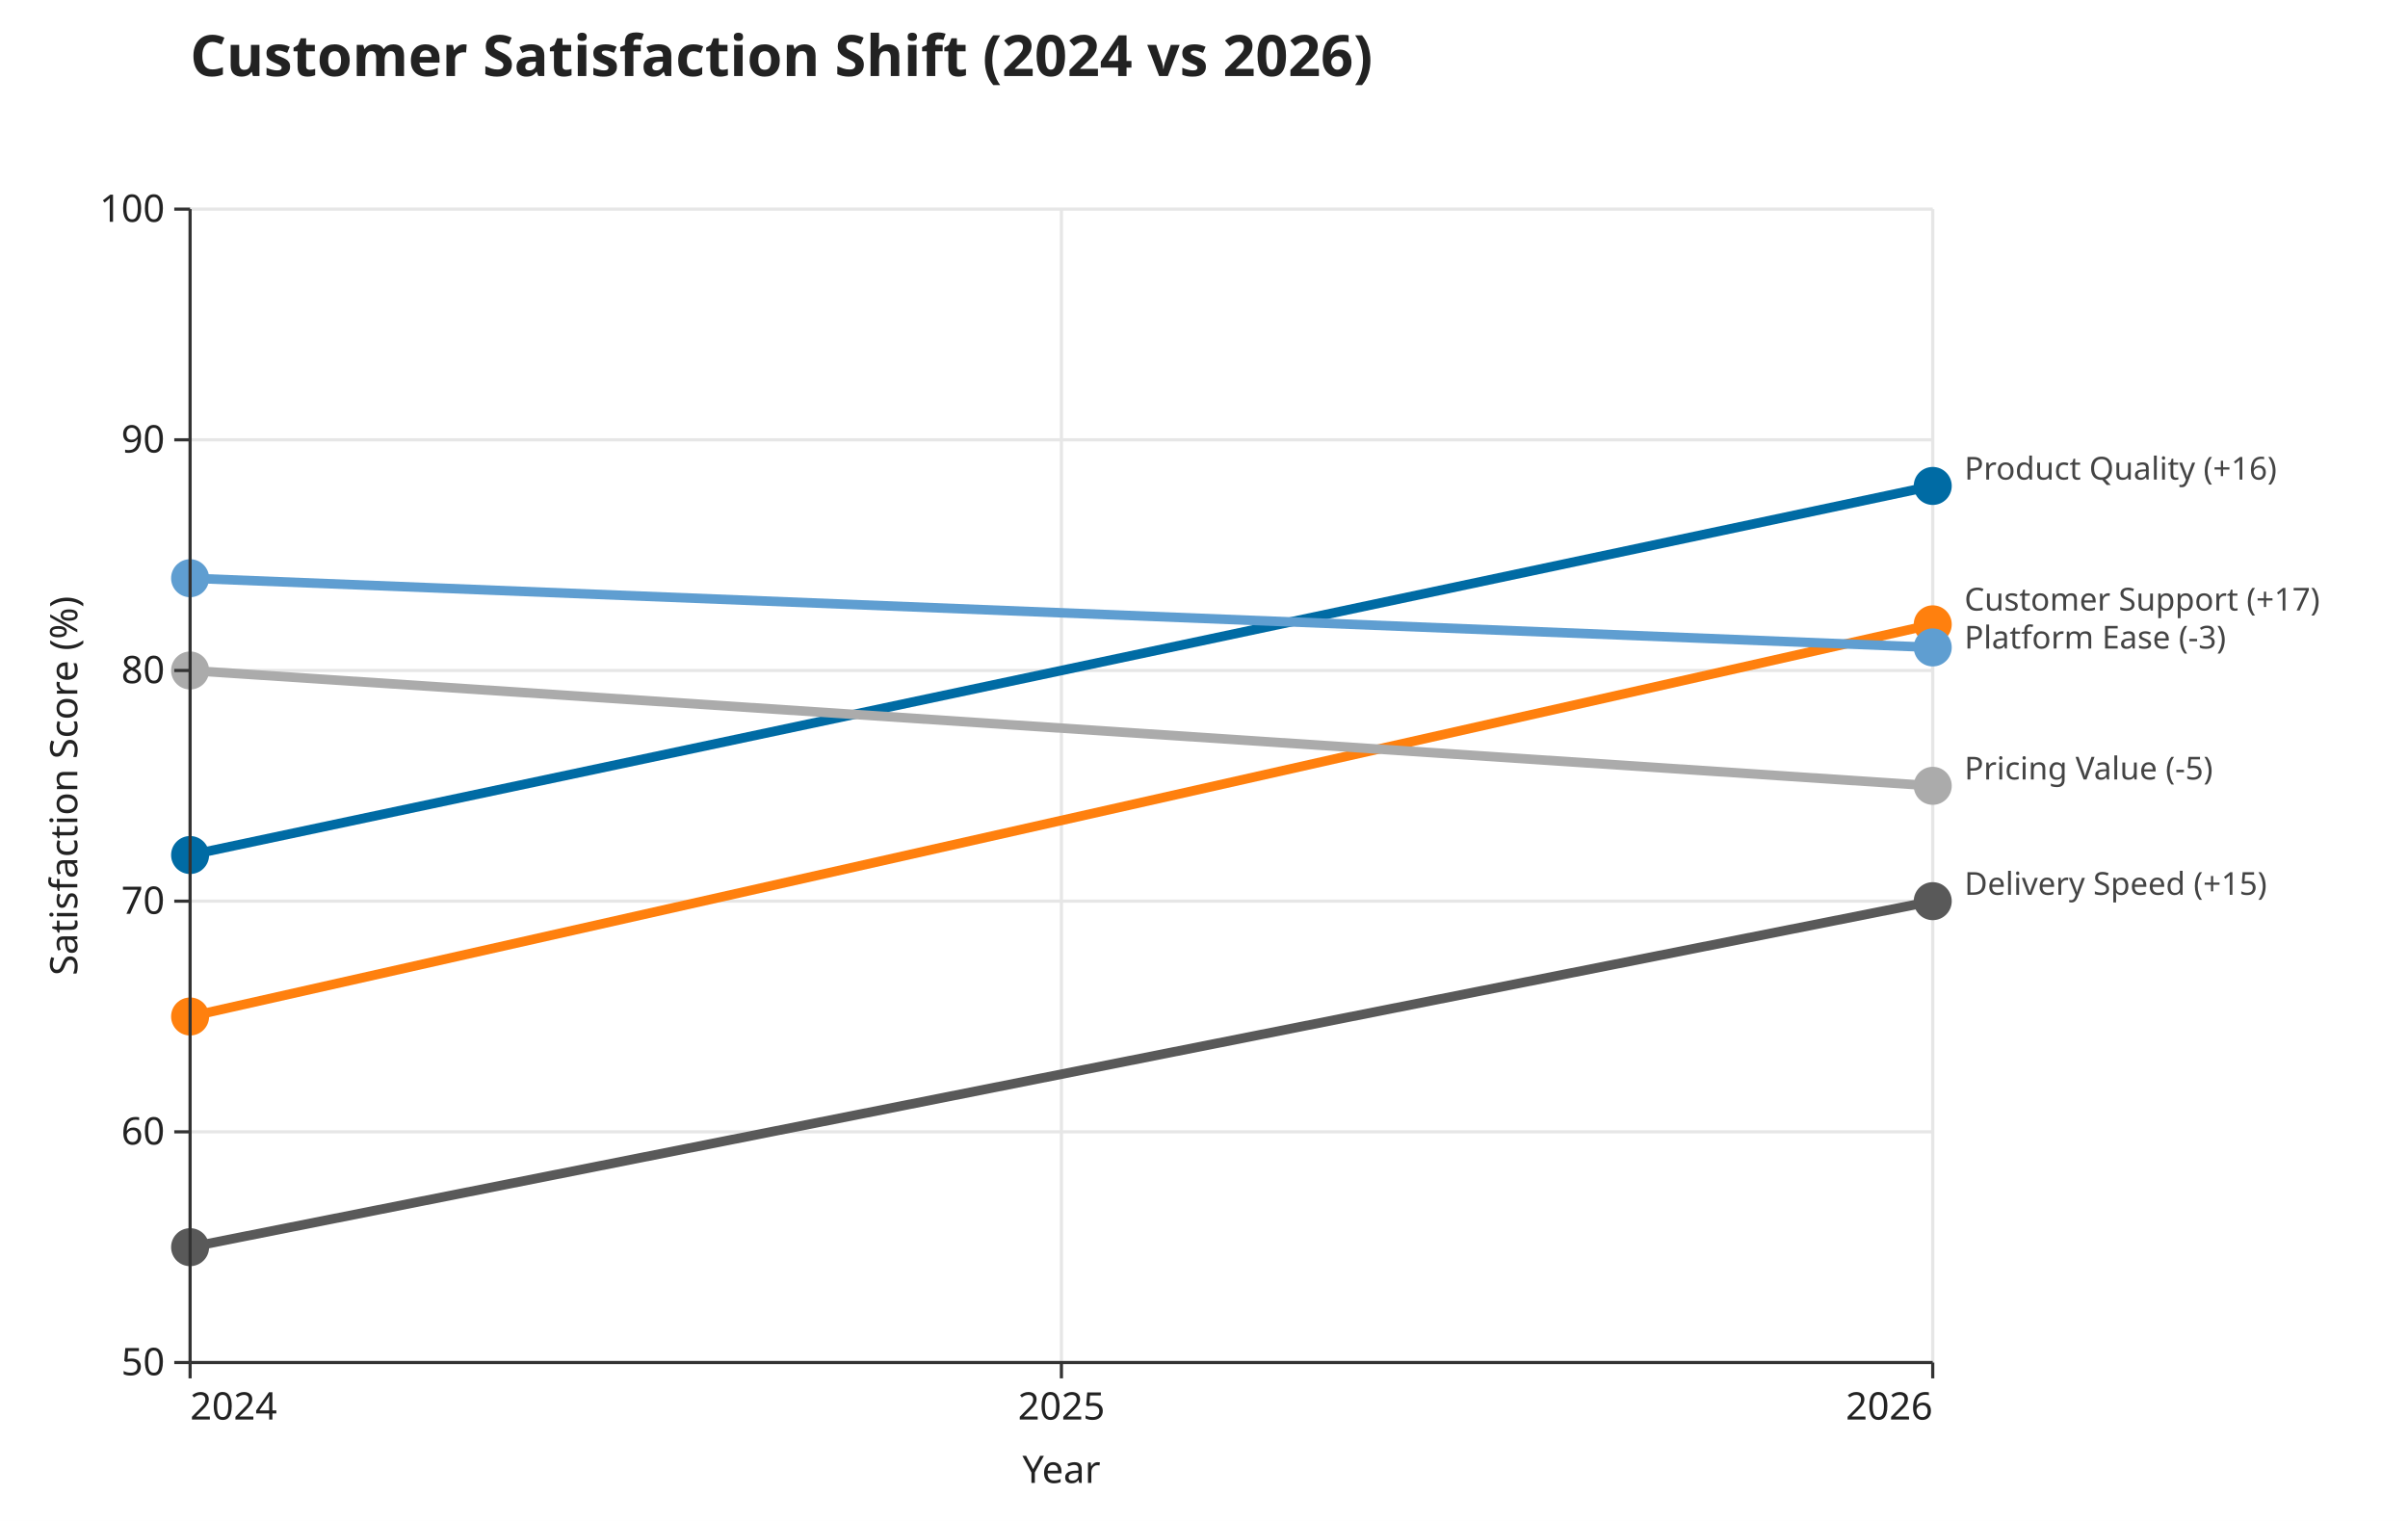
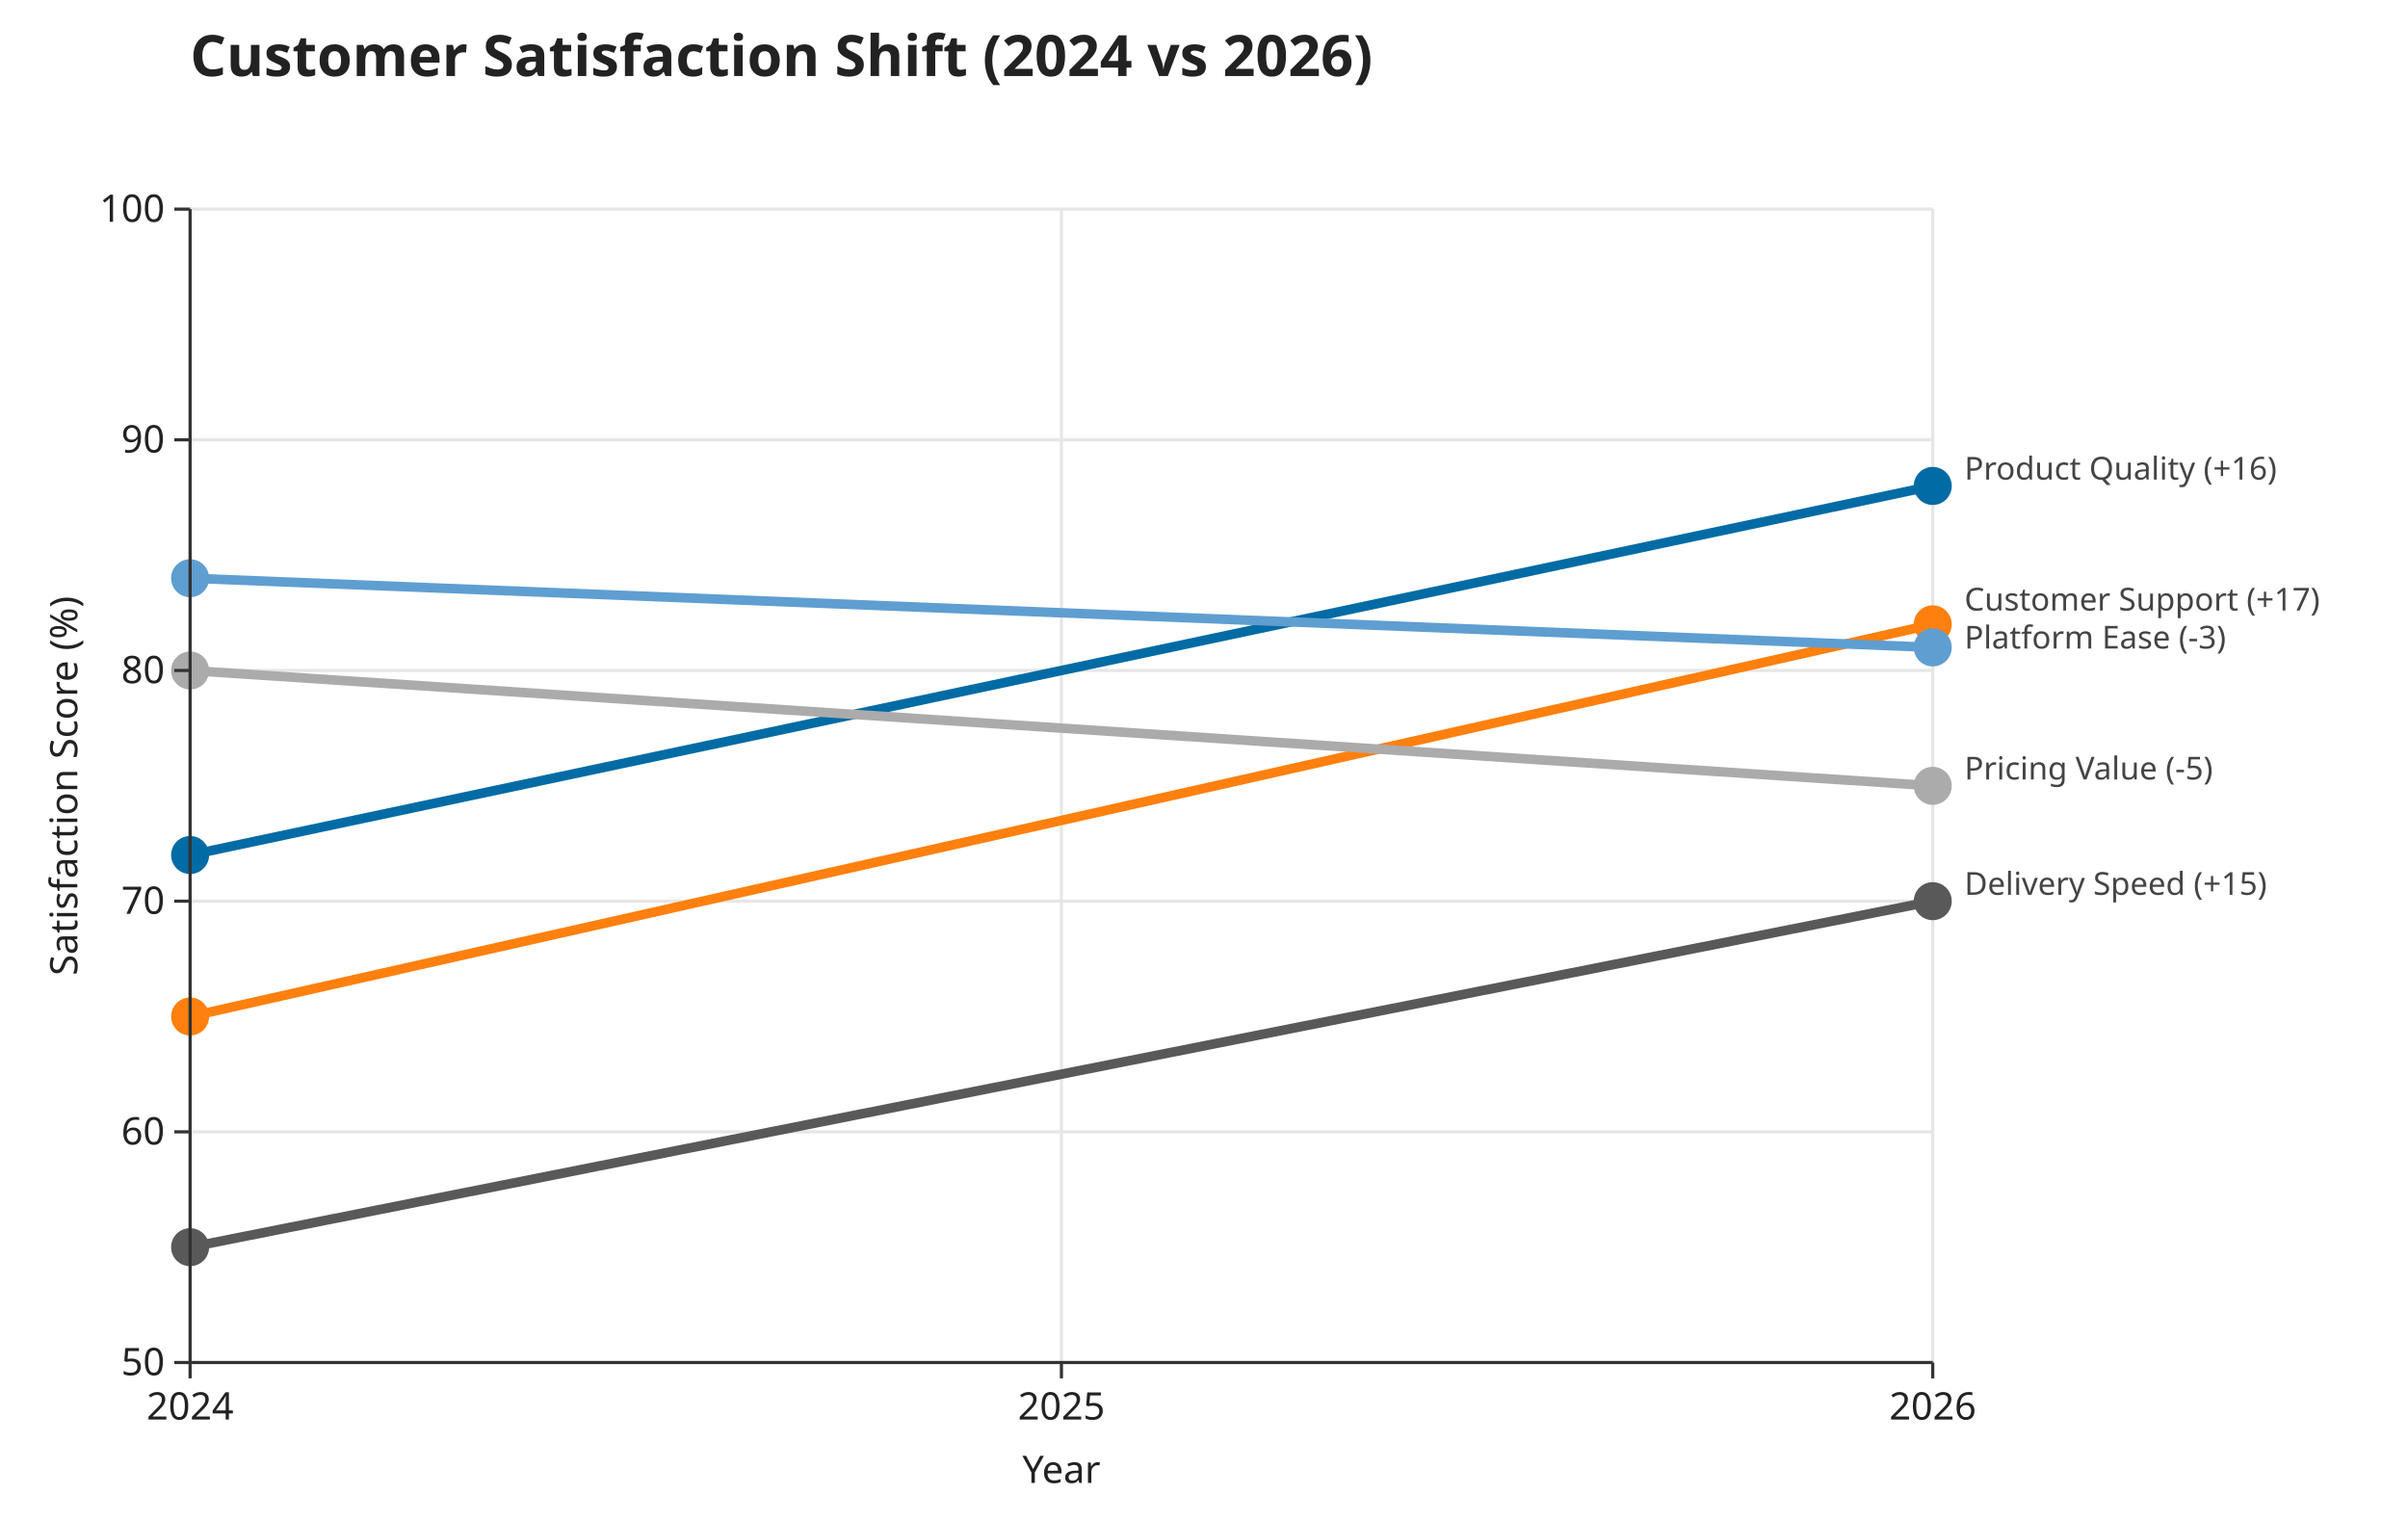
<svg xmlns="http://www.w3.org/2000/svg" width="760" height="480" viewBox="0 0 760 480" role="img" aria-label="Customer Satisfaction Shift (2024 vs 2026)">
  <rect class="algraf-background" x="0" y="0" width="760" height="480" fill="#ffffff" />
  <text class="algraf-title" x="60" y="24" font-family="system-ui, sans-serif" font-size="18" font-weight="600" fill="#222222">Customer Satisfaction Shift (2024 vs 2026)</text>
  <rect class="algraf-plot-area" x="60" y="66" width="550" height="364" fill="#ffffff" />
  <g class="algraf-grid">
    <line x1="60" y1="66" x2="60" y2="430" stroke="#e6e6e6" stroke-width="1" />
    <line x1="335" y1="66" x2="335" y2="430" stroke="#e6e6e6" stroke-width="1" />
    <line x1="610" y1="66" x2="610" y2="430" stroke="#e6e6e6" stroke-width="1" />
    <line x1="60" y1="430" x2="610" y2="430" stroke="#e6e6e6" stroke-width="1" />
    <line x1="60" y1="357.2" x2="610" y2="357.2" stroke="#e6e6e6" stroke-width="1" />
    <line x1="60" y1="284.4" x2="610" y2="284.4" stroke="#e6e6e6" stroke-width="1" />
    <line x1="60" y1="211.6" x2="610" y2="211.6" stroke="#e6e6e6" stroke-width="1" />
    <line x1="60" y1="138.8" x2="610" y2="138.8" stroke="#e6e6e6" stroke-width="1" />
    <line x1="60" y1="66" x2="610" y2="66" stroke="#e6e6e6" stroke-width="1" />
  </g>
  <g class="algraf-layer algraf-geom-line">
    <path d="M60 269.84 L610 153.36" fill="none" stroke="#006BA4" stroke-width="3" opacity="1" />
    <path d="M60 320.8 L610 197.04" fill="none" stroke="#FF800E" stroke-width="3" opacity="1" />
    <path d="M60 211.6 L610 248" fill="none" stroke="#ABABAB" stroke-width="3" opacity="1" />
    <path d="M60 393.6 L610 284.4" fill="none" stroke="#595959" stroke-width="3" opacity="1" />
    <path d="M60 182.48 L610 204.32" fill="none" stroke="#5F9ED1" stroke-width="3" opacity="1" />
  </g>
  <g class="algraf-layer algraf-geom-point">
    <circle cx="60" cy="269.84" r="6" fill="#006BA4" opacity="1" />
    <circle cx="610" cy="153.36" r="6" fill="#006BA4" opacity="1" />
    <circle cx="60" cy="320.8" r="6" fill="#FF800E" opacity="1" />
    <circle cx="610" cy="197.04" r="6" fill="#FF800E" opacity="1" />
    <circle cx="60" cy="211.6" r="6" fill="#ABABAB" opacity="1" />
    <circle cx="610" cy="248" r="6" fill="#ABABAB" opacity="1" />
    <circle cx="60" cy="393.6" r="6" fill="#595959" opacity="1" />
    <circle cx="610" cy="284.4" r="6" fill="#595959" opacity="1" />
    <circle cx="60" cy="182.48" r="6" fill="#5F9ED1" opacity="1" />
    <circle cx="610" cy="204.32" r="6" fill="#5F9ED1" opacity="1" />
  </g>
  <g class="algraf-layer algraf-geom-text">
    <text x="620" y="151.36" text-anchor="start" font-family="system-ui, sans-serif" font-size="10" fill="#444444" opacity="1">Product Quality (+16)</text>
    <text x="620" y="192.68" text-anchor="start" font-family="system-ui, sans-serif" font-size="10" fill="#444444" opacity="1">Customer Support (+17)</text>
    <text x="620" y="246" text-anchor="start" font-family="system-ui, sans-serif" font-size="10" fill="#444444" opacity="1">Pricing Value (-5)</text>
    <text x="620" y="282.4" text-anchor="start" font-family="system-ui, sans-serif" font-size="10" fill="#444444" opacity="1">Delivery Speed (+15)</text>
    <text x="620" y="204.68" text-anchor="start" font-family="system-ui, sans-serif" font-size="10" fill="#444444" opacity="1">Platform Ease (-3)</text>
  </g>
  <g class="algraf-axes">
    <line x1="60" y1="430" x2="610" y2="430" stroke="#333333" stroke-width="1" />
    <line x1="60" y1="430" x2="60" y2="435" stroke="#333333" stroke-width="1" />
-     <text x="60" y="448" text-anchor="start" font-family="system-ui, sans-serif" font-size="12" fill="#222222">2024</text>
+     <text x="60" y="448" text-anchor="middle" font-family="system-ui, sans-serif" font-size="12" fill="#222222">2024</text>
    <line x1="335" y1="430" x2="335" y2="435" stroke="#333333" stroke-width="1" />
    <text x="335" y="448" text-anchor="middle" font-family="system-ui, sans-serif" font-size="12" fill="#222222">2025</text>
    <line x1="610" y1="430" x2="610" y2="435" stroke="#333333" stroke-width="1" />
-     <text x="610" y="448" text-anchor="end" font-family="system-ui, sans-serif" font-size="12" fill="#222222">2026</text>
+     <text x="610" y="448" text-anchor="middle" font-family="system-ui, sans-serif" font-size="12" fill="#222222">2026</text>
    <text x="335" y="468" text-anchor="middle" font-family="system-ui, sans-serif" font-size="12" fill="#222222">Year</text>
    <line x1="60" y1="66" x2="60" y2="430" stroke="#333333" stroke-width="1" />
    <line x1="55" y1="430" x2="60" y2="430" stroke="#333333" stroke-width="1" />
    <text x="52" y="434" text-anchor="end" font-family="system-ui, sans-serif" font-size="12" fill="#222222">50</text>
    <line x1="55" y1="357.2" x2="60" y2="357.2" stroke="#333333" stroke-width="1" />
    <text x="52" y="361.2" text-anchor="end" font-family="system-ui, sans-serif" font-size="12" fill="#222222">60</text>
    <line x1="55" y1="284.4" x2="60" y2="284.4" stroke="#333333" stroke-width="1" />
    <text x="52" y="288.4" text-anchor="end" font-family="system-ui, sans-serif" font-size="12" fill="#222222">70</text>
    <line x1="55" y1="211.6" x2="60" y2="211.6" stroke="#333333" stroke-width="1" />
    <text x="52" y="215.6" text-anchor="end" font-family="system-ui, sans-serif" font-size="12" fill="#222222">80</text>
    <line x1="55" y1="138.8" x2="60" y2="138.8" stroke="#333333" stroke-width="1" />
    <text x="52" y="142.8" text-anchor="end" font-family="system-ui, sans-serif" font-size="12" fill="#222222">90</text>
    <line x1="55" y1="66" x2="60" y2="66" stroke="#333333" stroke-width="1" />
    <text x="52" y="70" text-anchor="end" font-family="system-ui, sans-serif" font-size="12" fill="#222222">100</text>
    <text x="24.4" y="248" text-anchor="middle" transform="rotate(-90 24.4 248)" font-family="system-ui, sans-serif" font-size="12" fill="#222222">Satisfaction Score (%)</text>
  </g>
</svg>
